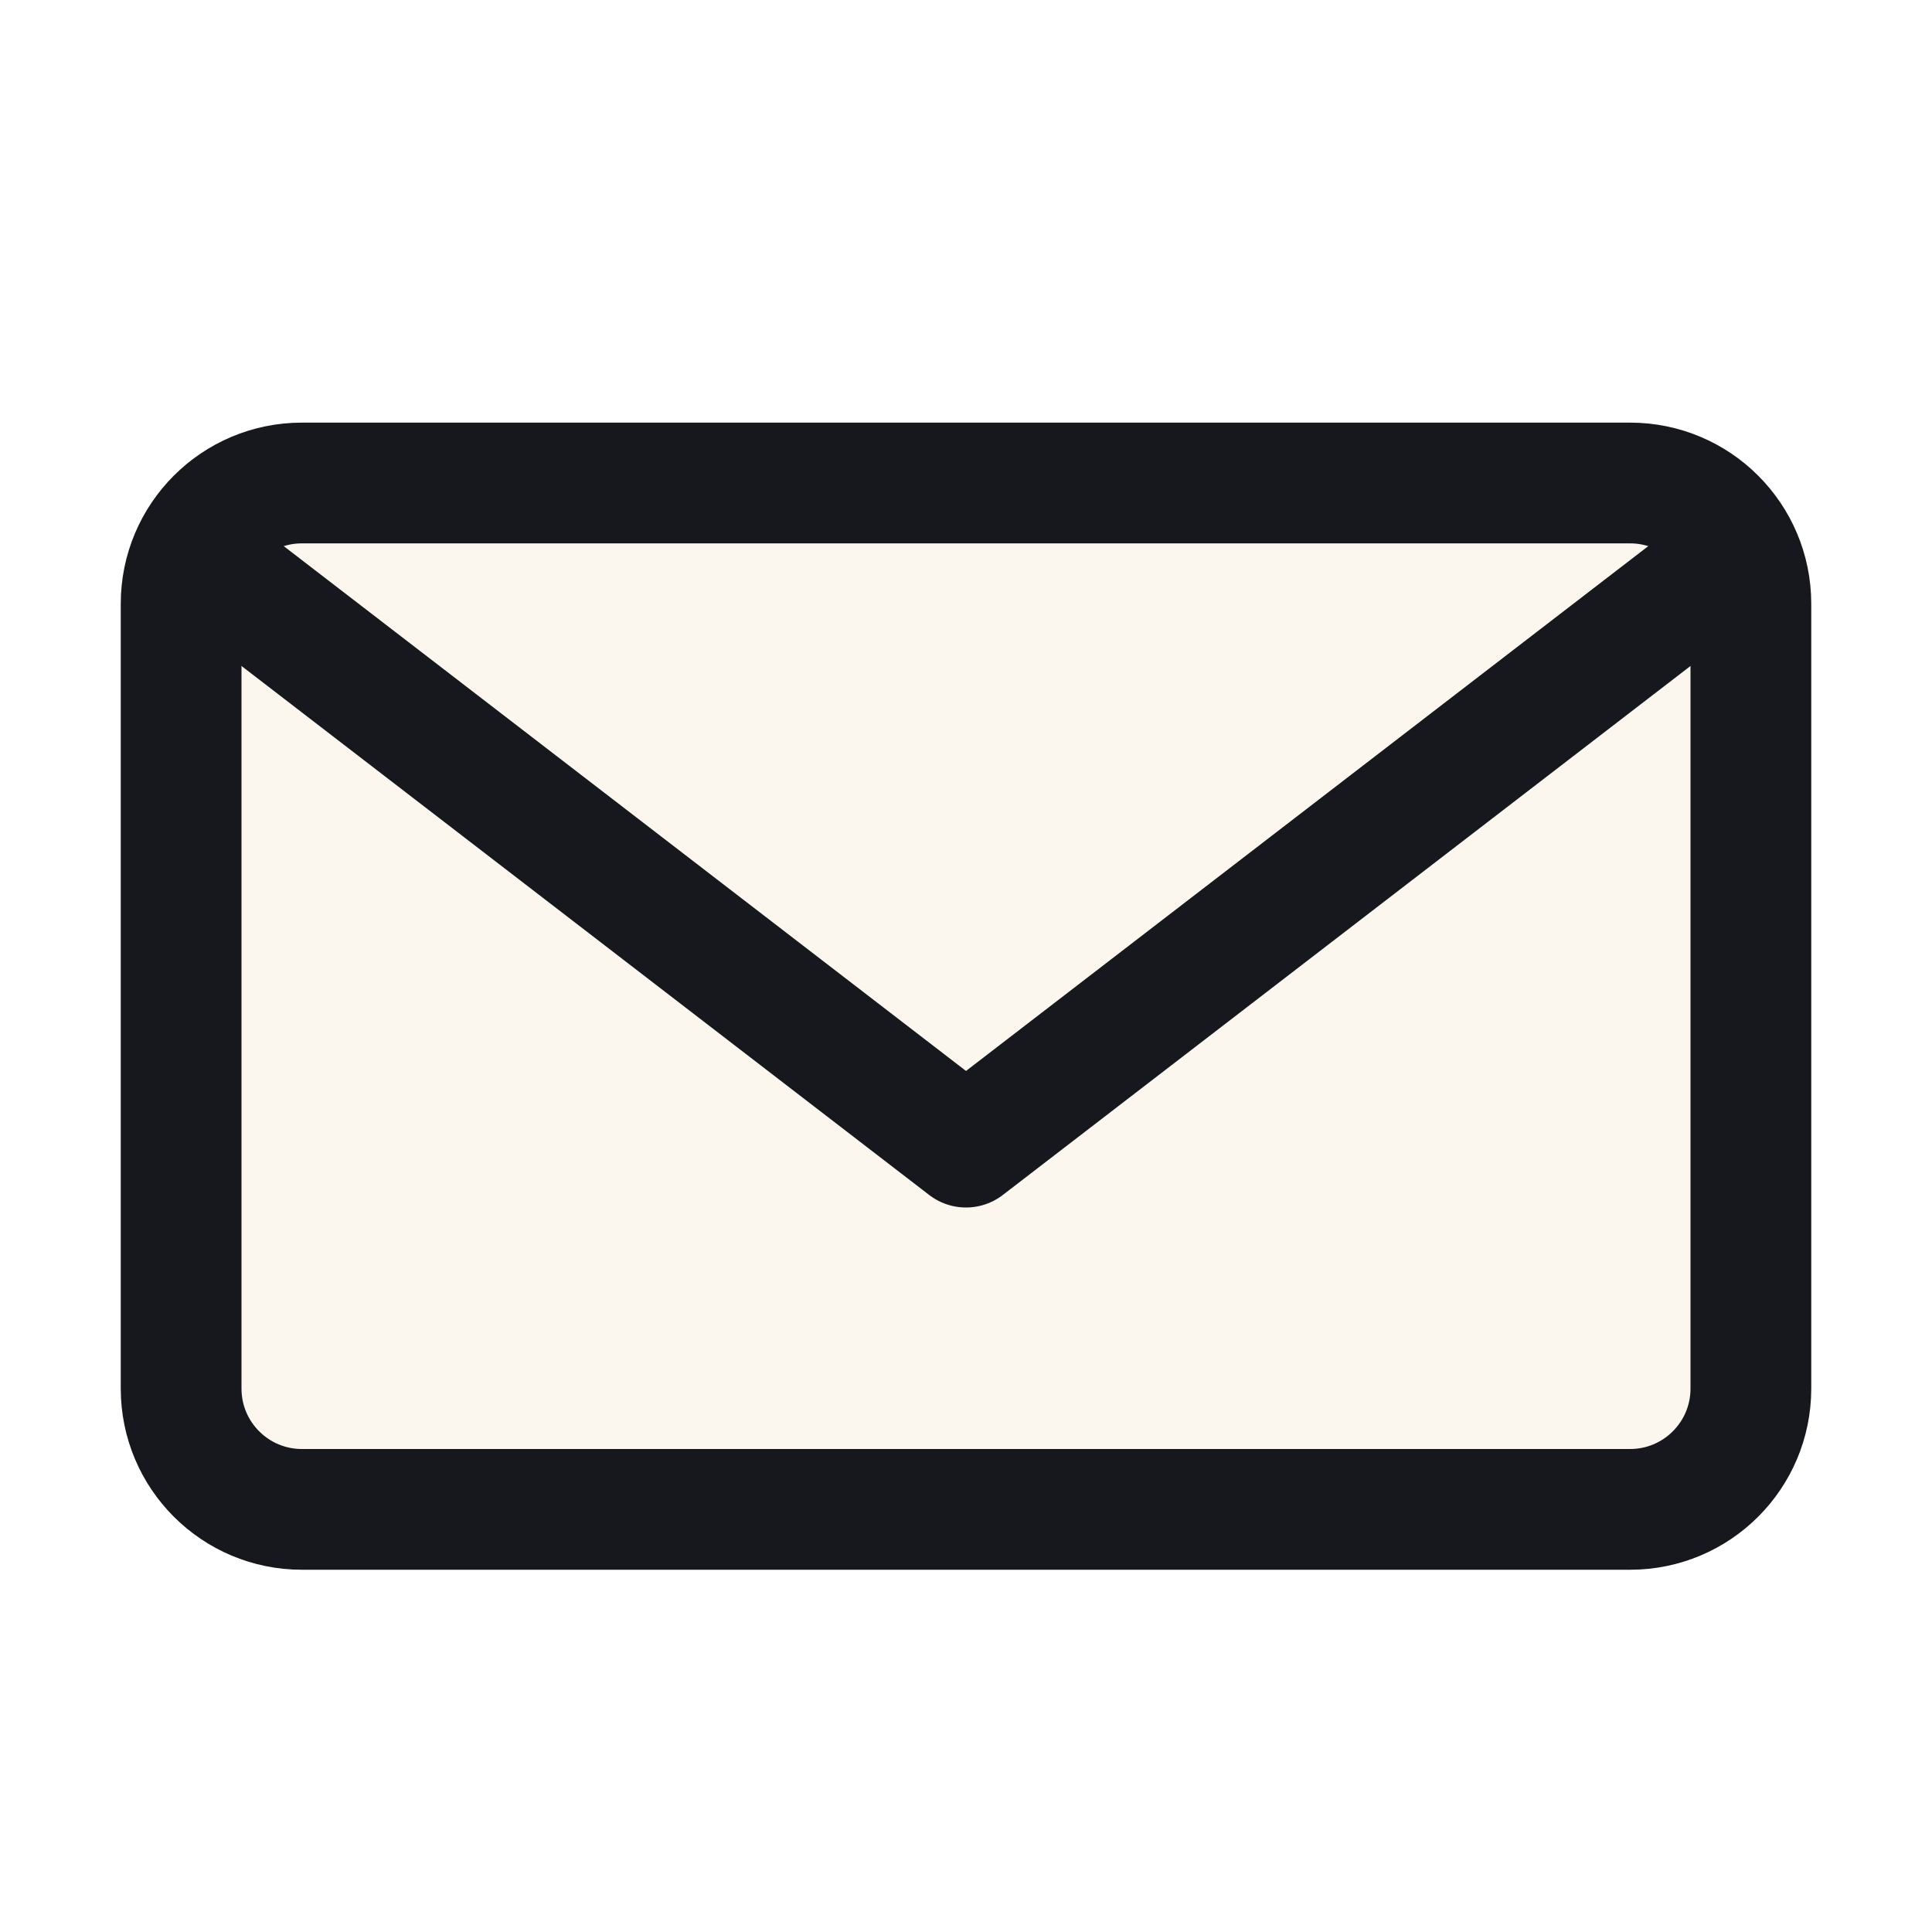
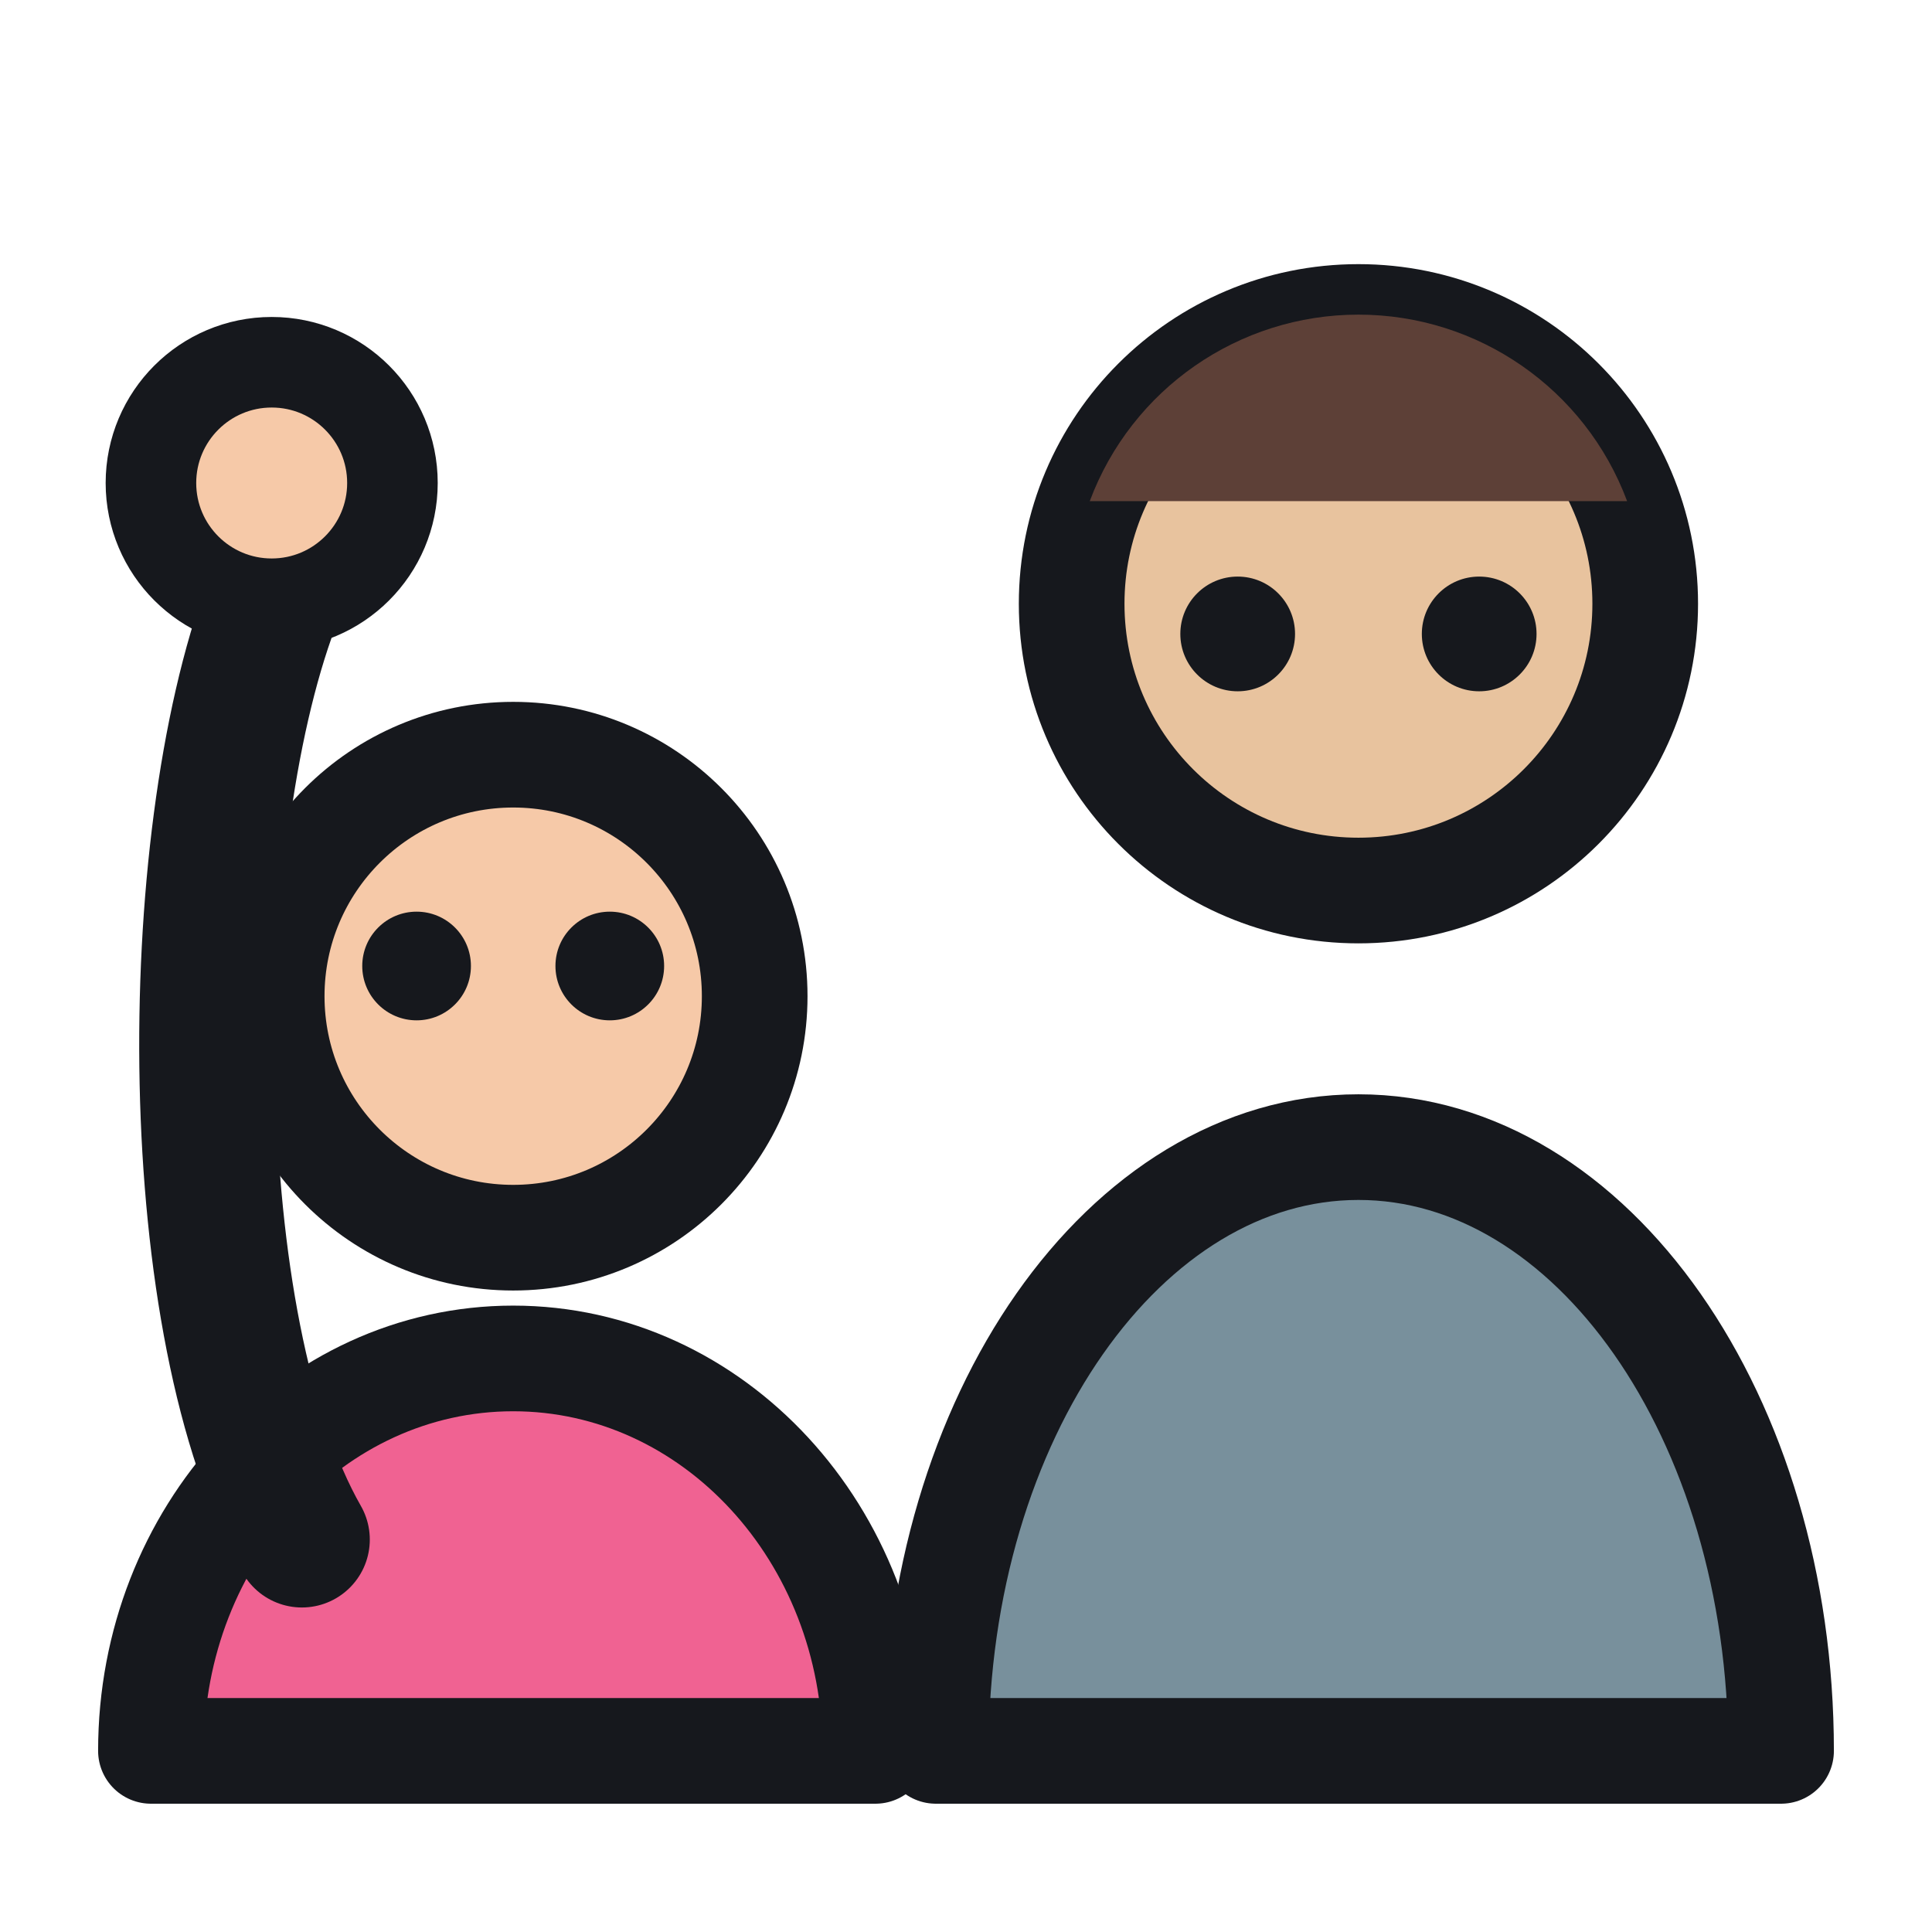
- <svg xmlns="http://www.w3.org/2000/svg" viewBox="0 0 64 64" width="64" height="64">
-   <rect x="6" y="16" width="52" height="34" rx="4" fill="#fbf7ef" stroke="#16181d" stroke-width="4" />
-   <path d="M6 18 L32 38 L58 18" fill="none" stroke="#16181d" stroke-width="4" stroke-linejoin="round" />
+ <svg xmlns="http://www.w3.org/2000/svg" viewBox="0 0 64 64" width="128" height="128">
+   <path d="M31 58 A14 20 0 0 1 59 58 Z" fill="#78909c" stroke="#16181d" stroke-width="3.5" stroke-linejoin="round" />
+   <circle cx="45" cy="20" r="9.5" fill="#e8c39e" stroke="#16181d" stroke-width="3.5" />
+   <path d="M36.1 16.6 A9.5 9.5 0 0 1 53.9 16.6 Z" fill="#5d4037" />
+   <circle cx="41" cy="21" r="1.9" fill="#16181d" />
+   <circle cx="49" cy="21" r="1.9" fill="#16181d" />
+   <path d="M5 58 A12 13 0 0 1 29 58 Z" fill="#f06292" stroke="#16181d" stroke-width="3.5" stroke-linejoin="round" />
+   <path d="M10 51 C6 44 6 28 9 20" fill="none" stroke="#16181d" stroke-width="4.5" stroke-linecap="round" />
+   <circle cx="9" cy="16" r="4" fill="#f6c9a8" stroke="#16181d" stroke-width="3" />
+   <circle cx="17" cy="33" r="8" fill="#f6c9a8" stroke="#16181d" stroke-width="3.5" />
+   <circle cx="13.8" cy="32" r="1.8" fill="#16181d" />
+   <circle cx="20.2" cy="32" r="1.8" fill="#16181d" />
</svg>
